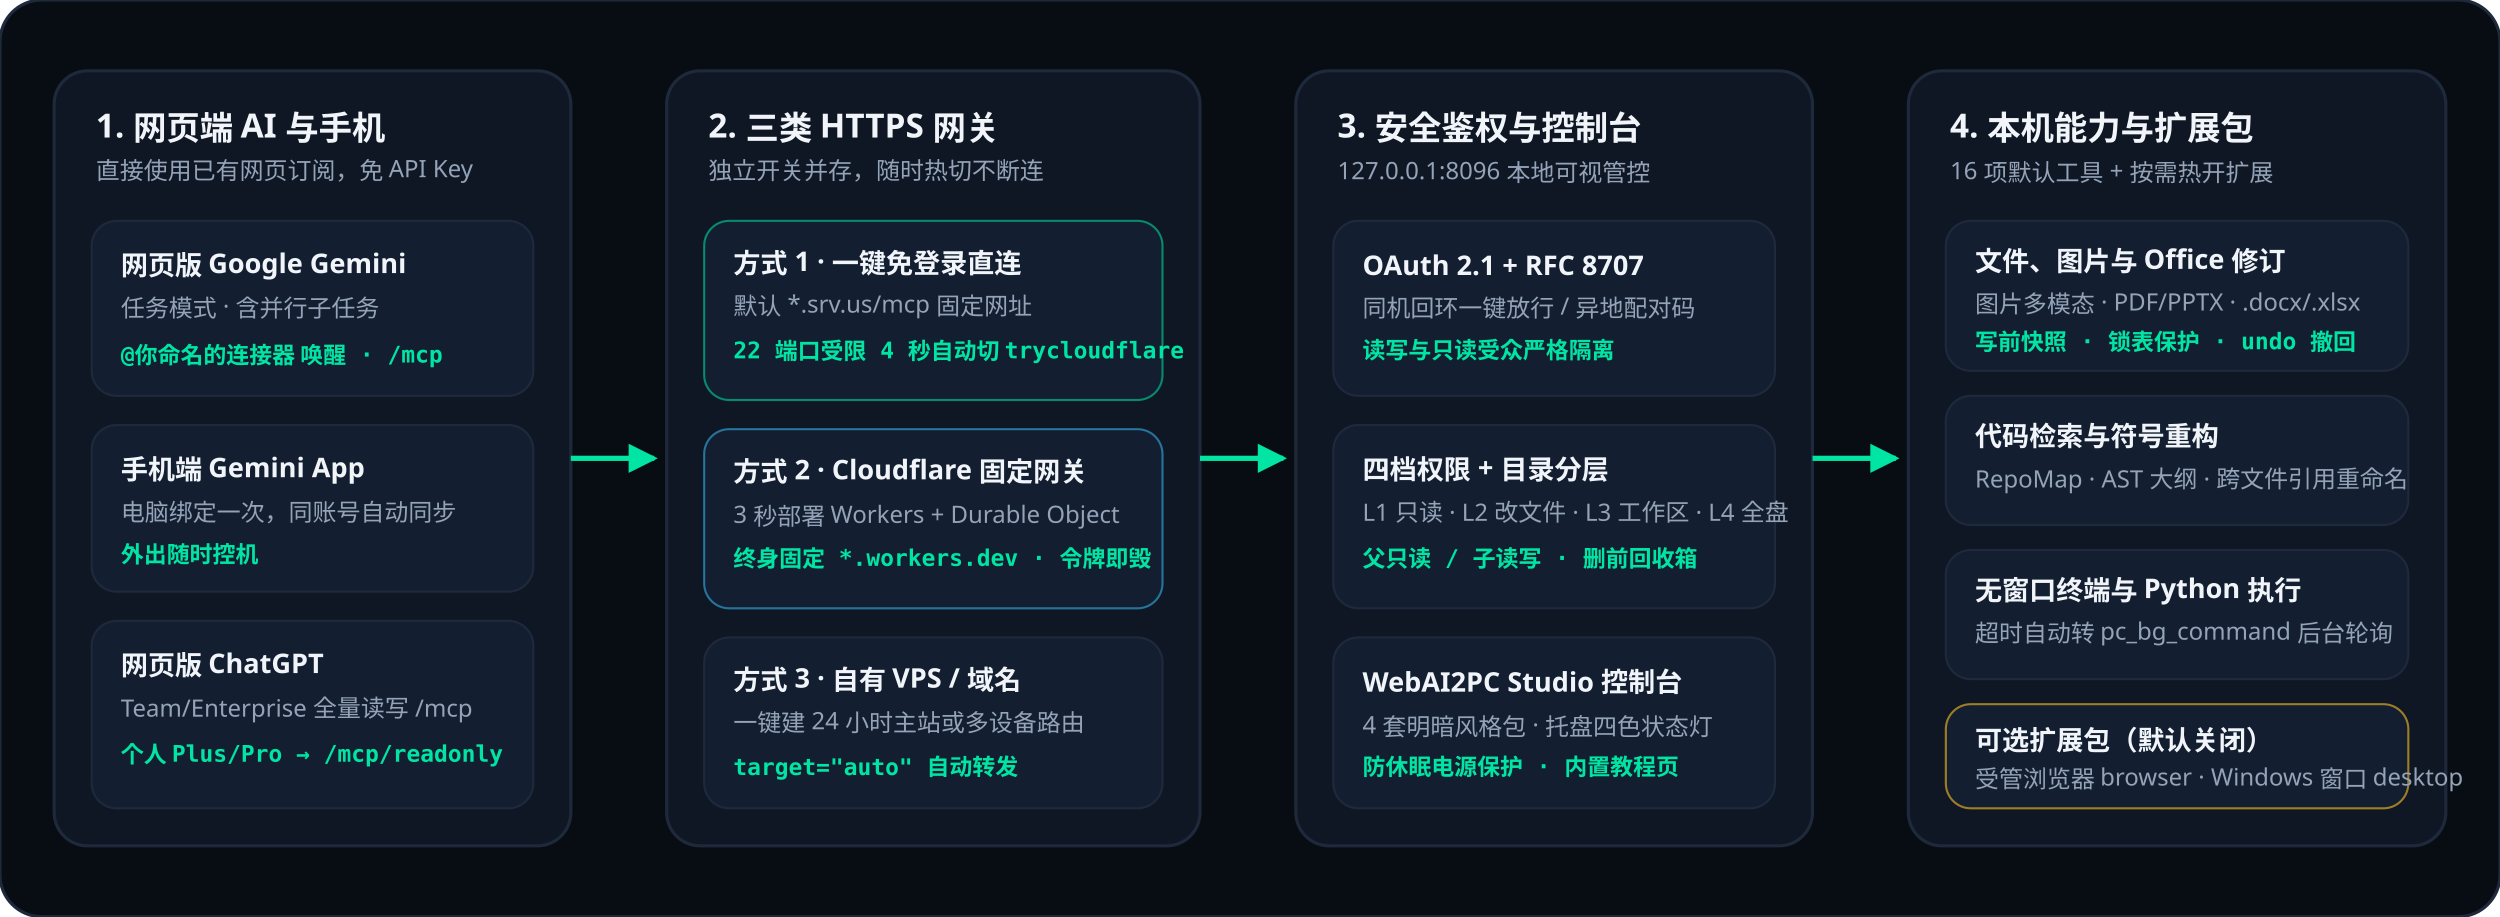
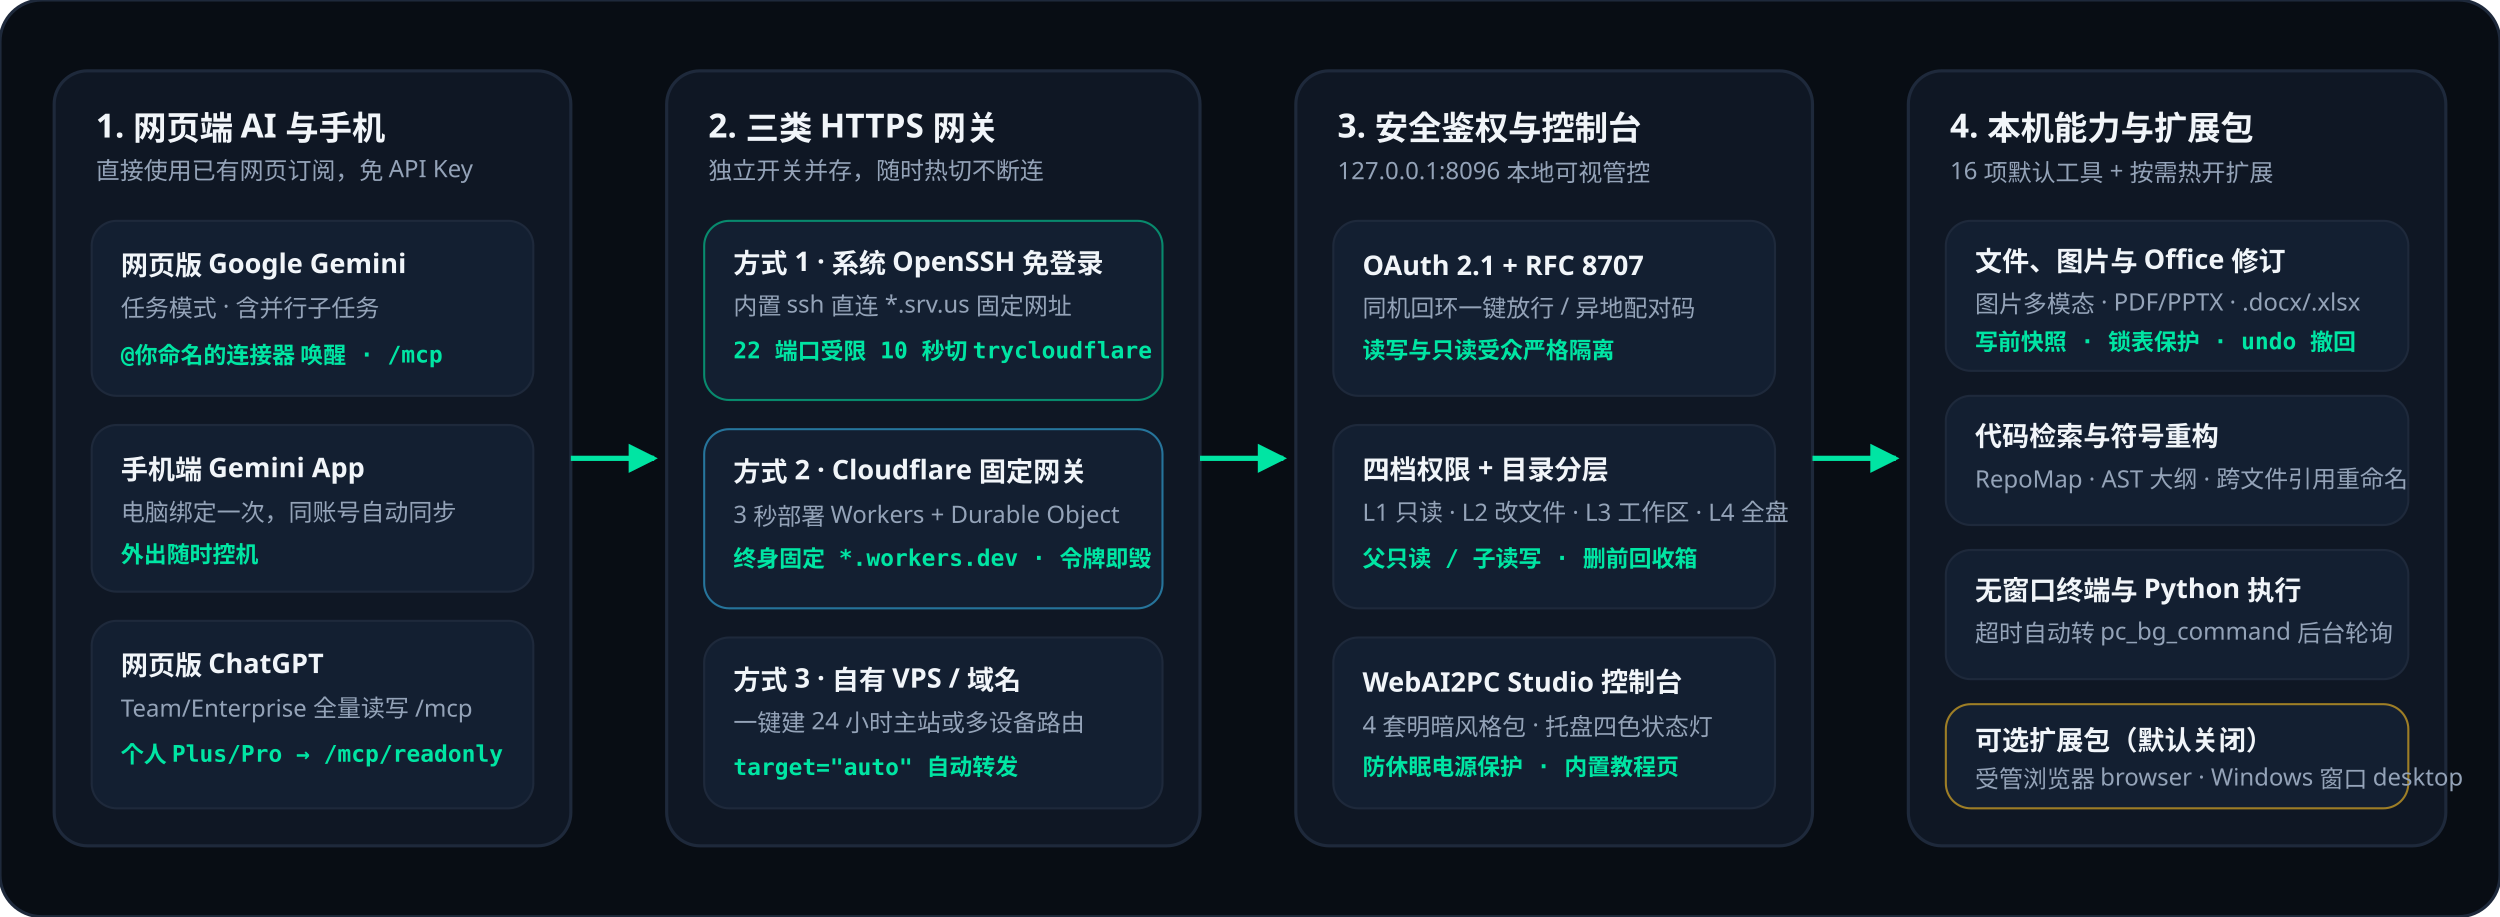
<svg xmlns="http://www.w3.org/2000/svg" viewBox="0 0 1200 440" width="1200" height="440" fill="none">
  <defs>
    <marker id="arr-arch-d" viewBox="0 0 10 10" refX="8" refY="5" markerWidth="7" markerHeight="7" orient="auto-start-reverse">
      <path d="M 1 1 L 9 5 L 1 9 z" fill="#00E5A3" />
    </marker>
    <style>
      .t-h { font-family: 'Segoe UI', 'PingFang SC', 'Microsoft YaHei', system-ui, sans-serif; font-size: 16px; font-weight: 700; fill: #F1F5F9; }
      .t-b { font-family: 'Segoe UI', 'PingFang SC', 'Microsoft YaHei', system-ui, sans-serif; font-size: 13px; font-weight: 600; fill: #F1F5F9; }
      .t-s { font-family: 'Segoe UI', 'PingFang SC', 'Microsoft YaHei', system-ui, sans-serif; font-size: 11.5px; fill: #94A3B8; }
      .t-m { font-family: ui-monospace, SFMono-Regular, Menlo, Consolas, monospace; font-size: 11px; fill: #00E5A3; font-weight: 600; }
      .t-tag { font-family: ui-monospace, SFMono-Regular, Menlo, Consolas, monospace; font-size: 10.5px; font-weight: 700; }
    </style>
  </defs>
  <rect width="1200" height="440" rx="20" fill="#080D14" stroke="#1E293B" stroke-width="1.5" />
  <rect x="26" y="34" width="248" height="372" rx="16" fill="#0F1724" stroke="#1E293B" stroke-width="1.5" />
  <text x="46" y="66" class="t-h">1. 网页端 AI 与手机</text>
  <text x="46" y="86" class="t-s">直接使用已有网页订阅，免 API Key</text>
  <rect x="44" y="106" width="212" height="84" rx="12" fill="#131F31" stroke="#1E293B" />
  <text x="58" y="132" class="t-b">网页版 Google Gemini</text>
  <text x="58" y="152" class="t-s">任务模式 · 含并行子任务</text>
  <text x="58" y="174" class="t-m">@你命名的连接器 唤醒 · /mcp</text>
  <rect x="44" y="204" width="212" height="80" rx="12" fill="#131F31" stroke="#1E293B" />
  <text x="58" y="230" class="t-b">手机端 Gemini App</text>
  <text x="58" y="250" class="t-s">电脑绑定一次，同账号自动同步</text>
  <text x="58" y="270" class="t-m">外出随时控机</text>
  <rect x="44" y="298" width="212" height="90" rx="12" fill="#131F31" stroke="#1E293B" />
  <text x="58" y="324" class="t-b">网页版 ChatGPT</text>
  <text x="58" y="344" class="t-s">Team/Enterprise 全量读写 /mcp</text>
  <text x="58" y="366" class="t-m">个人 Plus/Pro → /mcp/readonly</text>
  <line x1="274" y1="220" x2="314" y2="220" stroke="#00E5A3" stroke-width="2.5" marker-end="url(#arr-arch-d)" />
  <rect x="320" y="34" width="256" height="372" rx="16" fill="#0F1724" stroke="#1E293B" stroke-width="1.5" />
  <text x="340" y="66" class="t-h">2. 三类 HTTPS 网关</text>
  <text x="340" y="86" class="t-s">独立开关并存，随时热切不断连</text>
  <rect x="338" y="106" width="220" height="86" rx="12" fill="#131F31" stroke="#00E5A3" stroke-opacity="0.55" />
-   <text x="352" y="131" class="t-b">方式 1 · 一键免登录直连</text>
-   <text x="352" y="151" class="t-s">默认 *.srv.us/mcp 固定网址</text>
-   <text x="352" y="172" class="t-m">22 端口受限 4 秒自动切 trycloudflare</text>
+   <text x="352" y="131" class="t-b">方式 1 · 系统 OpenSSH 免登录</text>
+   <text x="352" y="151" class="t-s">内置 ssh 直连 *.srv.us 固定网址</text>
+   <text x="352" y="172" class="t-m">22 端口受限 10 秒切 trycloudflare</text>
  <rect x="338" y="206" width="220" height="86" rx="12" fill="#131F31" stroke="#38BDF8" stroke-opacity="0.55" />
  <text x="352" y="231" class="t-b">方式 2 · Cloudflare 固定网关</text>
  <text x="352" y="251" class="t-s">3 秒部署 Workers + Durable Object</text>
  <text x="352" y="272" class="t-m" fill="#38BDF8">终身固定 *.workers.dev · 令牌即毁</text>
  <rect x="338" y="306" width="220" height="82" rx="12" fill="#131F31" stroke="#1E293B" />
  <text x="352" y="331" class="t-b">方式 3 · 自有 VPS / 域名</text>
  <text x="352" y="351" class="t-s">一键建 24 小时主站或多设备路由</text>
  <text x="352" y="372" class="t-m">target="auto" 自动转发</text>
  <line x1="576" y1="220" x2="616" y2="220" stroke="#00E5A3" stroke-width="2.5" marker-end="url(#arr-arch-d)" />
  <rect x="622" y="34" width="248" height="372" rx="16" fill="#0F1724" stroke="#1E293B" stroke-width="1.5" />
  <text x="642" y="66" class="t-h">3. 安全鉴权与控制台</text>
  <text x="642" y="86" class="t-s">127.0.0.1:8096 本地可视管控</text>
  <rect x="640" y="106" width="212" height="84" rx="12" fill="#131F31" stroke="#1E293B" />
  <text x="654" y="132" class="t-b">OAuth 2.1 + RFC 8707</text>
  <text x="654" y="152" class="t-s">同机回环一键放行 / 异地配对码</text>
  <text x="654" y="172" class="t-m">读写与只读受众严格隔离</text>
  <rect x="640" y="204" width="212" height="88" rx="12" fill="#131F31" stroke="#1E293B" />
  <text x="654" y="230" class="t-b">四档权限 + 目录分层</text>
  <text x="654" y="250" class="t-s">L1 只读 · L2 改文件 · L3 工作区 · L4 全盘</text>
  <text x="654" y="272" class="t-m">父只读 / 子读写 · 删前回收箱</text>
  <rect x="640" y="306" width="212" height="82" rx="12" fill="#131F31" stroke="#1E293B" />
  <text x="654" y="332" class="t-b">WebAI2PC Studio 控制台</text>
  <text x="654" y="352" class="t-s">4 套明暗风格包 · 托盘四色状态灯</text>
  <text x="654" y="372" class="t-m">防休眠电源保护 · 内置教程页</text>
  <line x1="870" y1="220" x2="910" y2="220" stroke="#00E5A3" stroke-width="2.5" marker-end="url(#arr-arch-d)" />
  <rect x="916" y="34" width="258" height="372" rx="16" fill="#0F1724" stroke="#1E293B" stroke-width="1.5" />
  <text x="936" y="66" class="t-h">4. 本机能力与扩展包</text>
  <text x="936" y="86" class="t-s">16 项默认工具 + 按需热开扩展</text>
  <rect x="934" y="106" width="222" height="72" rx="12" fill="#131F31" stroke="#1E293B" />
  <text x="948" y="130" class="t-b">文件、图片与 Office 修订</text>
  <text x="948" y="150" class="t-s">图片多模态 · PDF/PPTX · .docx/.xlsx</text>
  <text x="948" y="168" class="t-m">写前快照 · 锁表保护 · undo 撤回</text>
  <rect x="934" y="190" width="222" height="62" rx="12" fill="#131F31" stroke="#1E293B" />
  <text x="948" y="214" class="t-b">代码检索与符号重构</text>
  <text x="948" y="234" class="t-s">RepoMap · AST 大纲 · 跨文件引用重命名</text>
  <rect x="934" y="264" width="222" height="62" rx="12" fill="#131F31" stroke="#1E293B" />
  <text x="948" y="288" class="t-b">无窗口终端与 Python 执行</text>
  <text x="948" y="308" class="t-s">超时自动转 pc_bg_command 后台轮询</text>
  <rect x="934" y="338" width="222" height="50" rx="12" fill="#131F31" stroke="#FBBF24" stroke-opacity="0.6" />
  <text x="948" y="360" class="t-b">可选扩展包（默认关闭）</text>
  <text x="948" y="378" class="t-s">受管浏览器 browser · Windows 窗口 desktop</text>
</svg>
